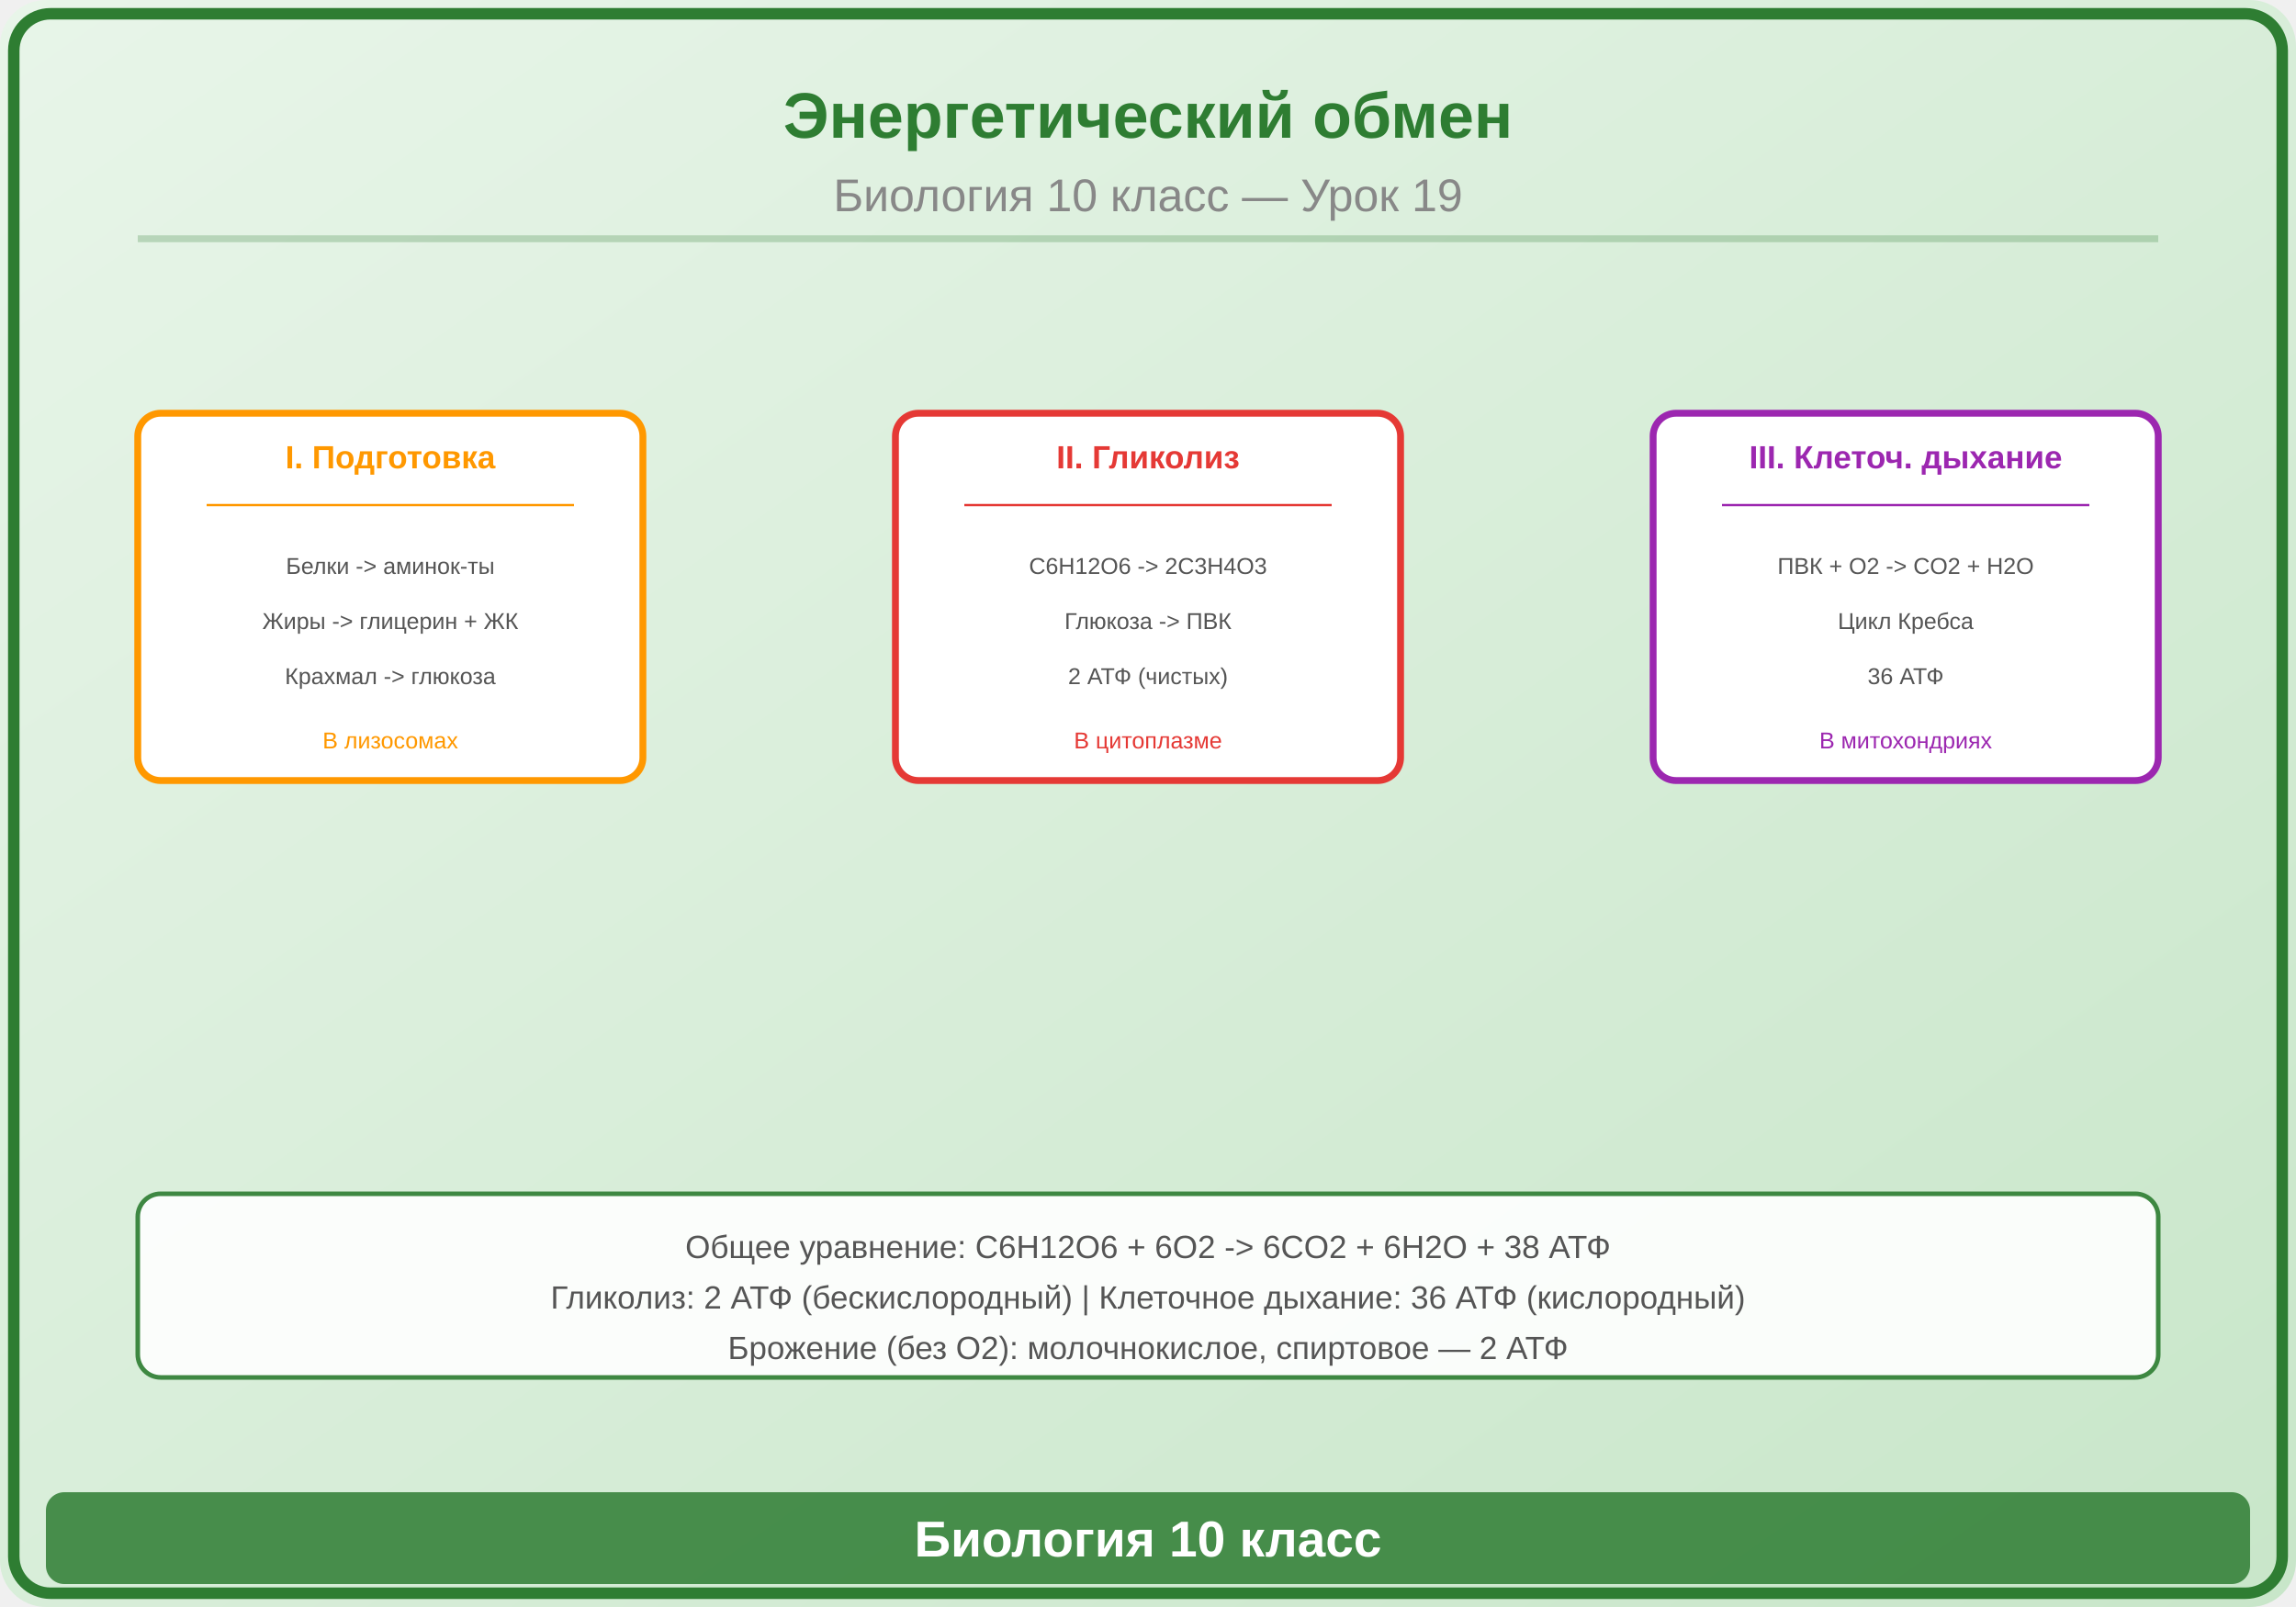
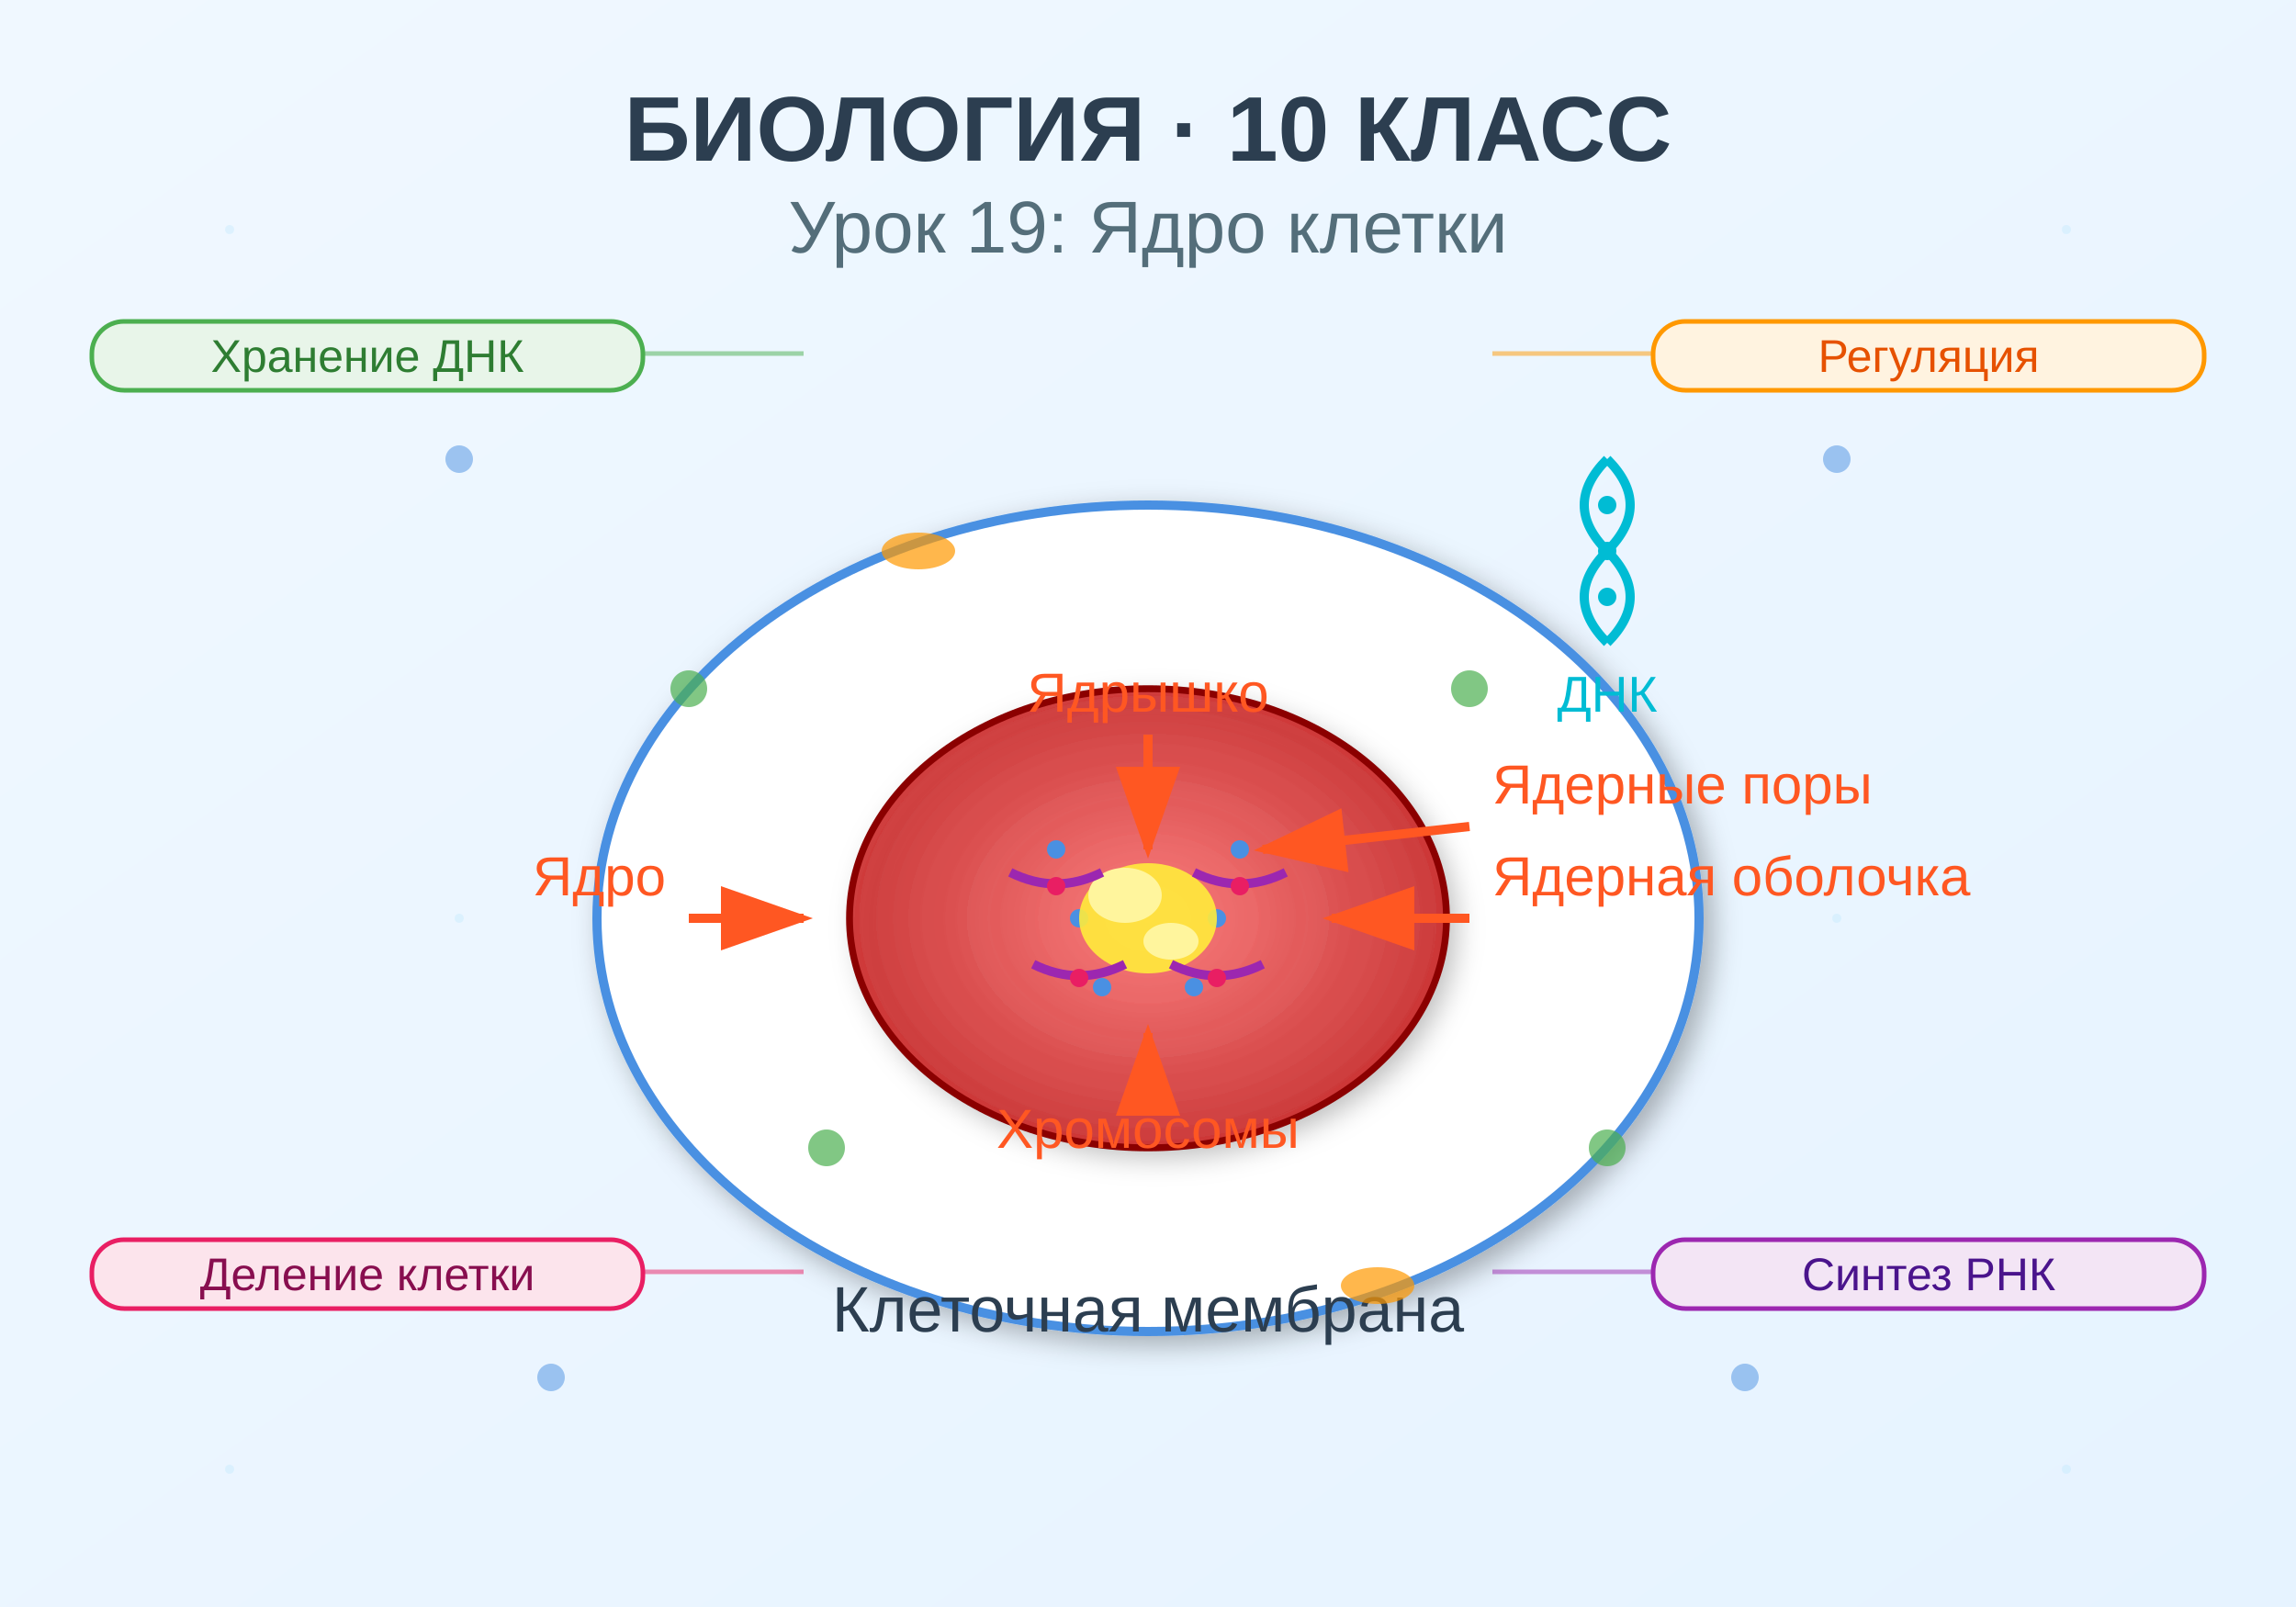
<svg xmlns="http://www.w3.org/2000/svg" viewBox="0 0 500 350">
  <defs>
-     <linearGradient id="bg" x1="0" y1="0" x2="1" y2="1">
-       <stop offset="0%" stop-color="#E8F5E9" />
-       <stop offset="100%" stop-color="#C8E6C9" />
+     <linearGradient id="bgGrad" x1="0%" y1="0%" x2="100%" y2="100%">
+       <stop offset="0%" style="stop-color:#f0f8ff;stop-opacity:1" />
+       <stop offset="100%" style="stop-color:#e6f3ff;stop-opacity:1" />
    </linearGradient>
+     <radialGradient id="nucleusGrad">
+       <stop offset="0%" style="stop-color:#ff6b6b;stop-opacity:0.8" />
+       <stop offset="100%" style="stop-color:#c92a2a;stop-opacity:0.9" />
+     </radialGradient>
+     <filter id="shadow">
+       <feDropShadow dx="2" dy="2" stdDeviation="3" flood-opacity="0.3" />
+     </filter>
  </defs>
-   <rect width="500" height="350" fill="url(#bg)" rx="10" />
-   <rect x="3" y="3" width="494" height="344" rx="8" fill="none" stroke="#2E7D32" stroke-width="2.5" />
-   <text x="250" y="30" font-family="Arial,sans-serif" font-size="14" font-weight="bold" fill="#2E7D32" text-anchor="middle">Энергетический обмен</text>
-   <text x="250" y="46" font-family="Arial,sans-serif" font-size="10" fill="#888" text-anchor="middle">Биология 10 класс — Урок 19</text>
-   <line x1="30" y1="52" x2="470" y2="52" stroke="#2E7D32" stroke-width="1.5" opacity="0.25" />
-   <g transform="translate(85,130)">
-     <rect x="-55" y="-40" width="110" height="80" rx="5" fill="white" stroke="#FF9800" stroke-width="1.5" />
-     <text x="0" y="-28" font-family="Arial,sans-serif" font-size="7" fill="#FF9800" text-anchor="middle" font-weight="bold">I. Подготовка</text>
-     <line x1="-40" y1="-20" x2="40" y2="-20" stroke="#FF9800" stroke-width="0.5" />
-     <text x="0" y="-5" font-family="Arial,sans-serif" font-size="5" fill="#555" text-anchor="middle">Белки -&gt; аминок-ты</text>
-     <text x="0" y="7" font-family="Arial,sans-serif" font-size="5" fill="#555" text-anchor="middle">Жиры -&gt; глицерин + ЖК</text>
-     <text x="0" y="19" font-family="Arial,sans-serif" font-size="5" fill="#555" text-anchor="middle">Крахмал -&gt; глюкоза</text>
-     <text x="0" y="33" font-family="Arial,sans-serif" font-size="5" fill="#FF9800" text-anchor="middle">В лизосомах</text>
+   <rect width="500" height="350" fill="url(#bgGrad)" />
+   <text x="250" y="35" font-family="Arial, sans-serif" font-size="20" font-weight="bold" text-anchor="middle" fill="#2c3e50">
+     БИОЛОГИЯ · 10 КЛАСС
+   </text>
+   <text x="250" y="55" font-family="Arial, sans-serif" font-size="16" text-anchor="middle" fill="#546e7a">
+     Урок 19: Ядро клетки
+   </text>
+   <ellipse cx="250" cy="200" rx="120" ry="90" fill="#ffffff" stroke="#4a90e2" stroke-width="2" filter="url(#shadow)" />
+   <ellipse cx="250" cy="200" rx="65" ry="50" fill="url(#nucleusGrad)" filter="url(#shadow)" />
+   <ellipse cx="250" cy="200" rx="65" ry="50" fill="none" stroke="#8b0000" stroke-width="1.5" />
+   <circle cx="230" cy="185" r="2" fill="#4a90e2" />
+   <circle cx="250" cy="180" r="2" fill="#4a90e2" />
+   <circle cx="270" cy="185" r="2" fill="#4a90e2" />
+   <circle cx="235" cy="200" r="2" fill="#4a90e2" />
+   <circle cx="265" cy="200" r="2" fill="#4a90e2" />
+   <circle cx="240" cy="215" r="2" fill="#4a90e2" />
+   <circle cx="260" cy="215" r="2" fill="#4a90e2" />
+   <ellipse cx="250" cy="200" rx="15" ry="12" fill="#ffeb3b" opacity="0.9" />
+   <ellipse cx="245" cy="195" rx="8" ry="6" fill="#fff59d" />
+   <ellipse cx="255" cy="205" rx="6" ry="4" fill="#fff59d" />
+   <path d="M 220 190 Q 230 195 240 190" stroke="#9c27b0" stroke-width="2" fill="none" />
+   <path d="M 260 190 Q 270 195 280 190" stroke="#9c27b0" stroke-width="2" fill="none" />
+   <path d="M 225 210 Q 235 215 245 210" stroke="#9c27b0" stroke-width="2" fill="none" />
+   <path d="M 255 210 Q 265 215 275 210" stroke="#9c27b0" stroke-width="2" fill="none" />
+   <circle cx="230" cy="193" r="2" fill="#e91e63" />
+   <circle cx="270" cy="193" r="2" fill="#e91e63" />
+   <circle cx="235" cy="213" r="2" fill="#e91e63" />
+   <circle cx="265" cy="213" r="2" fill="#e91e63" />
+   <text x="250" y="290" font-family="Arial, sans-serif" font-size="14" text-anchor="middle" fill="#2c3e50">
+     Клеточная мембрана
+   </text>
+   <defs>
+     <marker id="arrowhead" markerWidth="10" markerHeight="7" refX="9" refY="3.5" orient="auto">
+       <polygon points="0 0, 10 3.5, 0 7" fill="#ff5722" />
+     </marker>
+   </defs>
+   <line x1="150" y1="200" x2="175" y2="200" stroke="#ff5722" stroke-width="2" marker-end="url(#arrowhead)" />
+   <text x="145" y="195" font-family="Arial, sans-serif" font-size="12" text-anchor="end" fill="#ff5722">
+     Ядро
+   </text>
+   <line x1="250" y1="160" x2="250" y2="185" stroke="#ff5722" stroke-width="2" marker-end="url(#arrowhead)" />
+   <text x="250" y="155" font-family="Arial, sans-serif" font-size="12" text-anchor="middle" fill="#ff5722">
+     Ядрышко
+   </text>
+   <line x1="320" y1="200" x2="290" y2="200" stroke="#ff5722" stroke-width="2" marker-end="url(#arrowhead)" />
+   <text x="325" y="195" font-family="Arial, sans-serif" font-size="12" text-anchor="start" fill="#ff5722">
+     Ядерная оболочка
+   </text>
+   <line x1="250" y1="240" x2="250" y2="225" stroke="#ff5722" stroke-width="2" marker-end="url(#arrowhead)" />
+   <text x="250" y="250" font-family="Arial, sans-serif" font-size="12" text-anchor="middle" fill="#ff5722">
+     Хромосомы
+   </text>
+   <line x1="320" y1="180" x2="275" y2="185" stroke="#ff5722" stroke-width="2" marker-end="url(#arrowhead)" />
+   <text x="325" y="175" font-family="Arial, sans-serif" font-size="12" text-anchor="start" fill="#ff5722">
+     Ядерные поры
+   </text>
+   <circle cx="100" cy="100" r="3" fill="#4a90e2" opacity="0.5" />
+   <circle cx="400" cy="100" r="3" fill="#4a90e2" opacity="0.5" />
+   <circle cx="120" cy="300" r="3" fill="#4a90e2" opacity="0.5" />
+   <circle cx="380" cy="300" r="3" fill="#4a90e2" opacity="0.5" />
+   <g transform="translate(350, 100)">
+     <path d="M 0 0 Q 10 10 0 20 Q -10 30 0 40" stroke="#00bcd4" stroke-width="2" fill="none" />
+     <path d="M 0 0 Q -10 10 0 20 Q 10 30 0 40" stroke="#00bcd4" stroke-width="2" fill="none" />
+     <circle cx="0" cy="10" r="2" fill="#00bcd4" />
+     <circle cx="0" cy="20" r="2" fill="#00bcd4" />
+     <circle cx="0" cy="30" r="2" fill="#00bcd4" />
+     <text x="0" y="55" font-family="Arial, sans-serif" font-size="11" text-anchor="middle" fill="#00bcd4">
+       ДНК
+     </text>
  </g>
-   <g transform="translate(250,130)">
-     <rect x="-55" y="-40" width="110" height="80" rx="5" fill="white" stroke="#E53935" stroke-width="1.5" />
-     <text x="0" y="-28" font-family="Arial,sans-serif" font-size="7" fill="#E53935" text-anchor="middle" font-weight="bold">II. Гликолиз</text>
-     <line x1="-40" y1="-20" x2="40" y2="-20" stroke="#E53935" stroke-width="0.5" />
-     <text x="0" y="-5" font-family="Arial,sans-serif" font-size="5" fill="#555" text-anchor="middle">C6H12O6 -&gt; 2C3H4O3</text>
-     <text x="0" y="7" font-family="Arial,sans-serif" font-size="5" fill="#555" text-anchor="middle">Глюкоза -&gt; ПВК</text>
-     <text x="0" y="19" font-family="Arial,sans-serif" font-size="5" fill="#555" text-anchor="middle">2 АТФ (чистых)</text>
-     <text x="0" y="33" font-family="Arial,sans-serif" font-size="5" fill="#E53935" text-anchor="middle">В цитоплазме</text>
-   </g>
-   <g transform="translate(415,130)">
-     <rect x="-55" y="-40" width="110" height="80" rx="5" fill="white" stroke="#9C27B0" stroke-width="1.5" />
-     <text x="0" y="-28" font-family="Arial,sans-serif" font-size="7" fill="#9C27B0" text-anchor="middle" font-weight="bold">III. Клеточ. дыхание</text>
-     <line x1="-40" y1="-20" x2="40" y2="-20" stroke="#9C27B0" stroke-width="0.5" />
-     <text x="0" y="-5" font-family="Arial,sans-serif" font-size="5" fill="#555" text-anchor="middle">ПВК + O2 -&gt; CO2 + H2O</text>
-     <text x="0" y="7" font-family="Arial,sans-serif" font-size="5" fill="#555" text-anchor="middle">Цикл Кребса</text>
-     <text x="0" y="19" font-family="Arial,sans-serif" font-size="5" fill="#555" text-anchor="middle">36 АТФ</text>
-     <text x="0" y="33" font-family="Arial,sans-serif" font-size="5" fill="#9C27B0" text-anchor="middle">В митохондриях</text>
-   </g>
-   <rect x="30" y="260" width="440" height="40" rx="5" fill="white" stroke="#2E7D32" stroke-width="1" opacity="0.9" />
-   <text x="250" y="274" font-family="Arial,sans-serif" font-size="7" fill="#555" text-anchor="middle">Общее уравнение: C6H12O6 + 6O2 -&gt; 6CO2 + 6H2O + 38 АТФ</text>
-   <text x="250" y="285" font-family="Arial,sans-serif" font-size="7" fill="#555" text-anchor="middle">Гликолиз: 2 АТФ (бескислородный) | Клеточное дыхание: 36 АТФ (кислородный)</text>
-   <text x="250" y="296" font-family="Arial,sans-serif" font-size="7" fill="#555" text-anchor="middle">Брожение (без O2): молочнокислое, спиртовое — 2 АТФ</text>
-   <rect x="10" y="325" width="480" height="20" rx="4" fill="#2E7D32" opacity="0.85" />
-   <text x="250" y="339" font-family="Arial,sans-serif" font-size="11" text-anchor="middle" fill="white" font-weight="bold">Биология 10 класс</text>
+   <circle cx="150" cy="150" r="4" fill="#4caf50" opacity="0.7" />
+   <circle cx="350" cy="250" r="4" fill="#4caf50" opacity="0.7" />
+   <circle cx="180" cy="250" r="4" fill="#4caf50" opacity="0.7" />
+   <circle cx="320" cy="150" r="4" fill="#4caf50" opacity="0.7" />
+   <ellipse cx="200" cy="120" rx="8" ry="4" fill="#ff9800" opacity="0.7" />
+   <ellipse cx="300" cy="280" rx="8" ry="4" fill="#ff9800" opacity="0.7" />
+   <circle cx="50" cy="50" r="1" fill="#b3e5fc" opacity="0.3" />
+   <circle cx="450" cy="50" r="1" fill="#b3e5fc" opacity="0.3" />
+   <circle cx="50" cy="320" r="1" fill="#b3e5fc" opacity="0.3" />
+   <circle cx="450" cy="320" r="1" fill="#b3e5fc" opacity="0.3" />
+   <circle cx="100" cy="200" r="1" fill="#b3e5fc" opacity="0.3" />
+   <circle cx="400" cy="200" r="1" fill="#b3e5fc" opacity="0.3" />
+   <rect x="20" y="70" width="120" height="15" rx="7" fill="#e8f5e9" stroke="#4caf50" stroke-width="1" />
+   <text x="80" y="81" font-family="Arial, sans-serif" font-size="10" text-anchor="middle" fill="#2e7d32">
+     Хранение ДНК
+   </text>
+   <rect x="360" y="70" width="120" height="15" rx="7" fill="#fff3e0" stroke="#ff9800" stroke-width="1" />
+   <text x="420" y="81" font-family="Arial, sans-serif" font-size="10" text-anchor="middle" fill="#e65100">
+     Регуляция
+   </text>
+   <rect x="20" y="270" width="120" height="15" rx="7" fill="#fce4ec" stroke="#e91e63" stroke-width="1" />
+   <text x="80" y="281" font-family="Arial, sans-serif" font-size="10" text-anchor="middle" fill="#880e4f">
+     Деление клетки
+   </text>
+   <rect x="360" y="270" width="120" height="15" rx="7" fill="#f3e5f5" stroke="#9c27b0" stroke-width="1" />
+   <text x="420" y="281" font-family="Arial, sans-serif" font-size="10" text-anchor="middle" fill="#4a148c">
+     Синтез РНК
+   </text>
+   <line x1="140" y1="77" x2="175" y2="77" stroke="#4caf50" stroke-width="1" opacity="0.5" />
+   <line x1="360" y1="77" x2="325" y2="77" stroke="#ff9800" stroke-width="1" opacity="0.5" />
+   <line x1="140" y1="277" x2="175" y2="277" stroke="#e91e63" stroke-width="1" opacity="0.5" />
+   <line x1="360" y1="277" x2="325" y2="277" stroke="#9c27b0" stroke-width="1" opacity="0.5" />
</svg>
